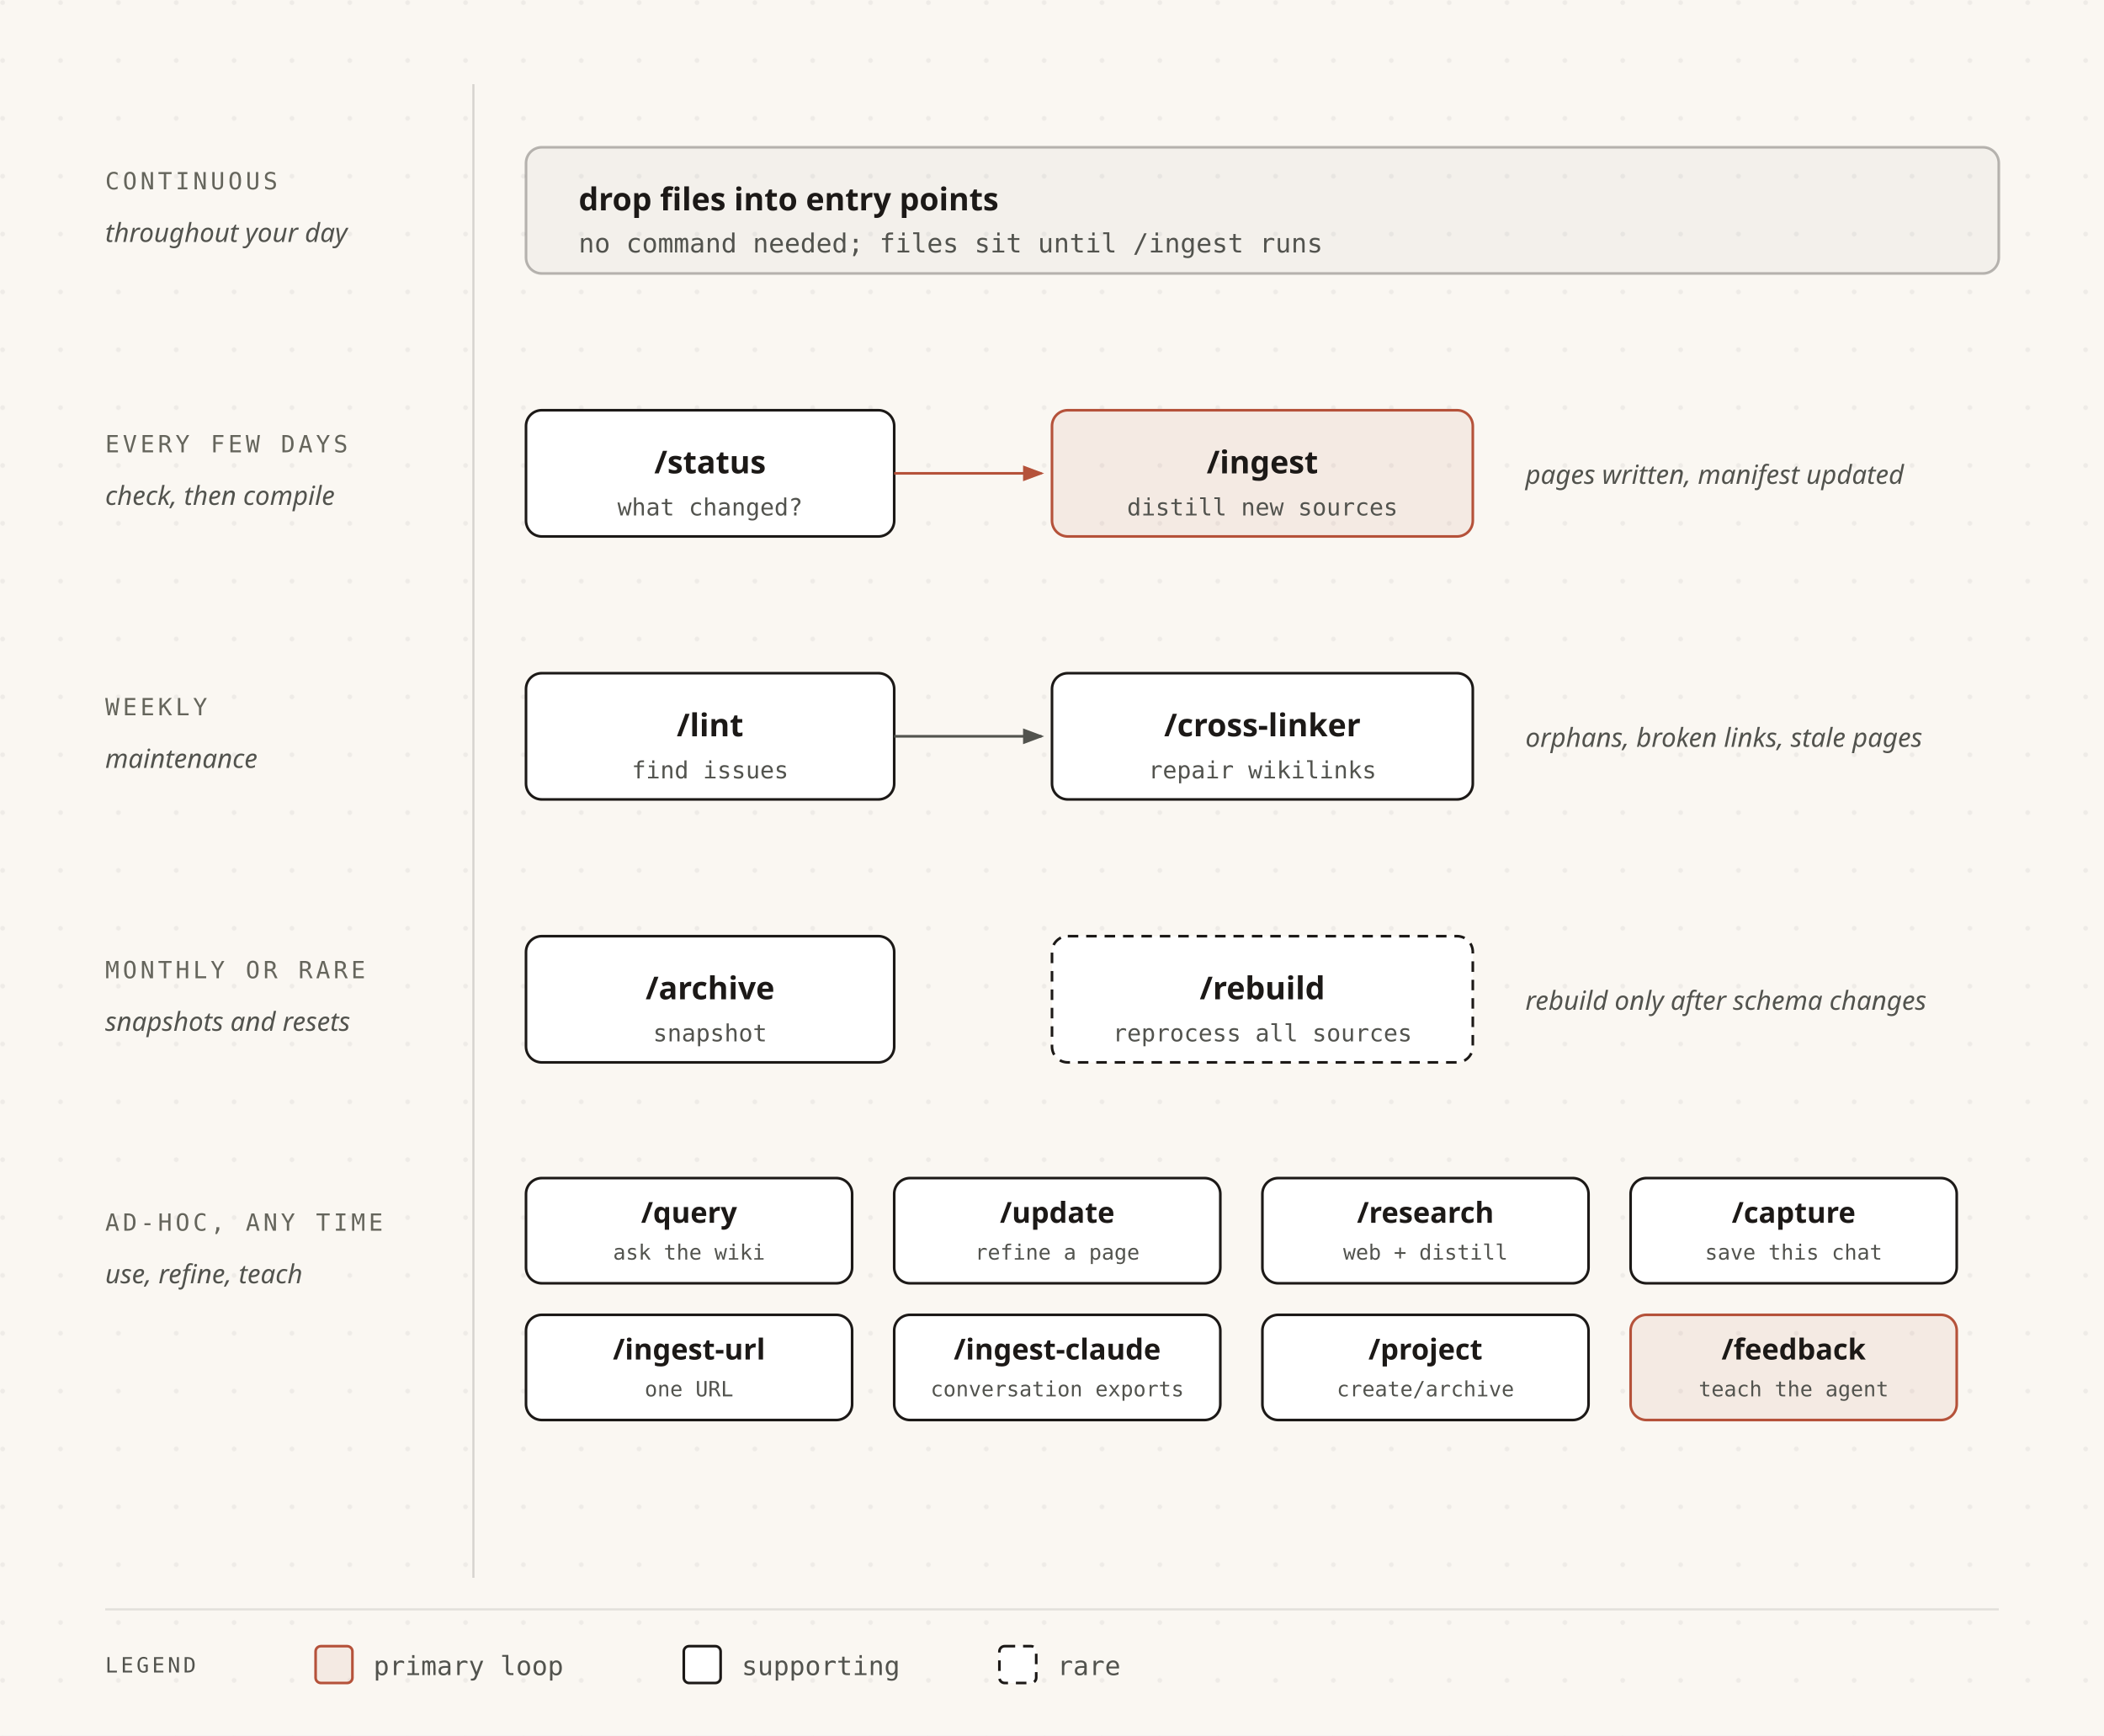
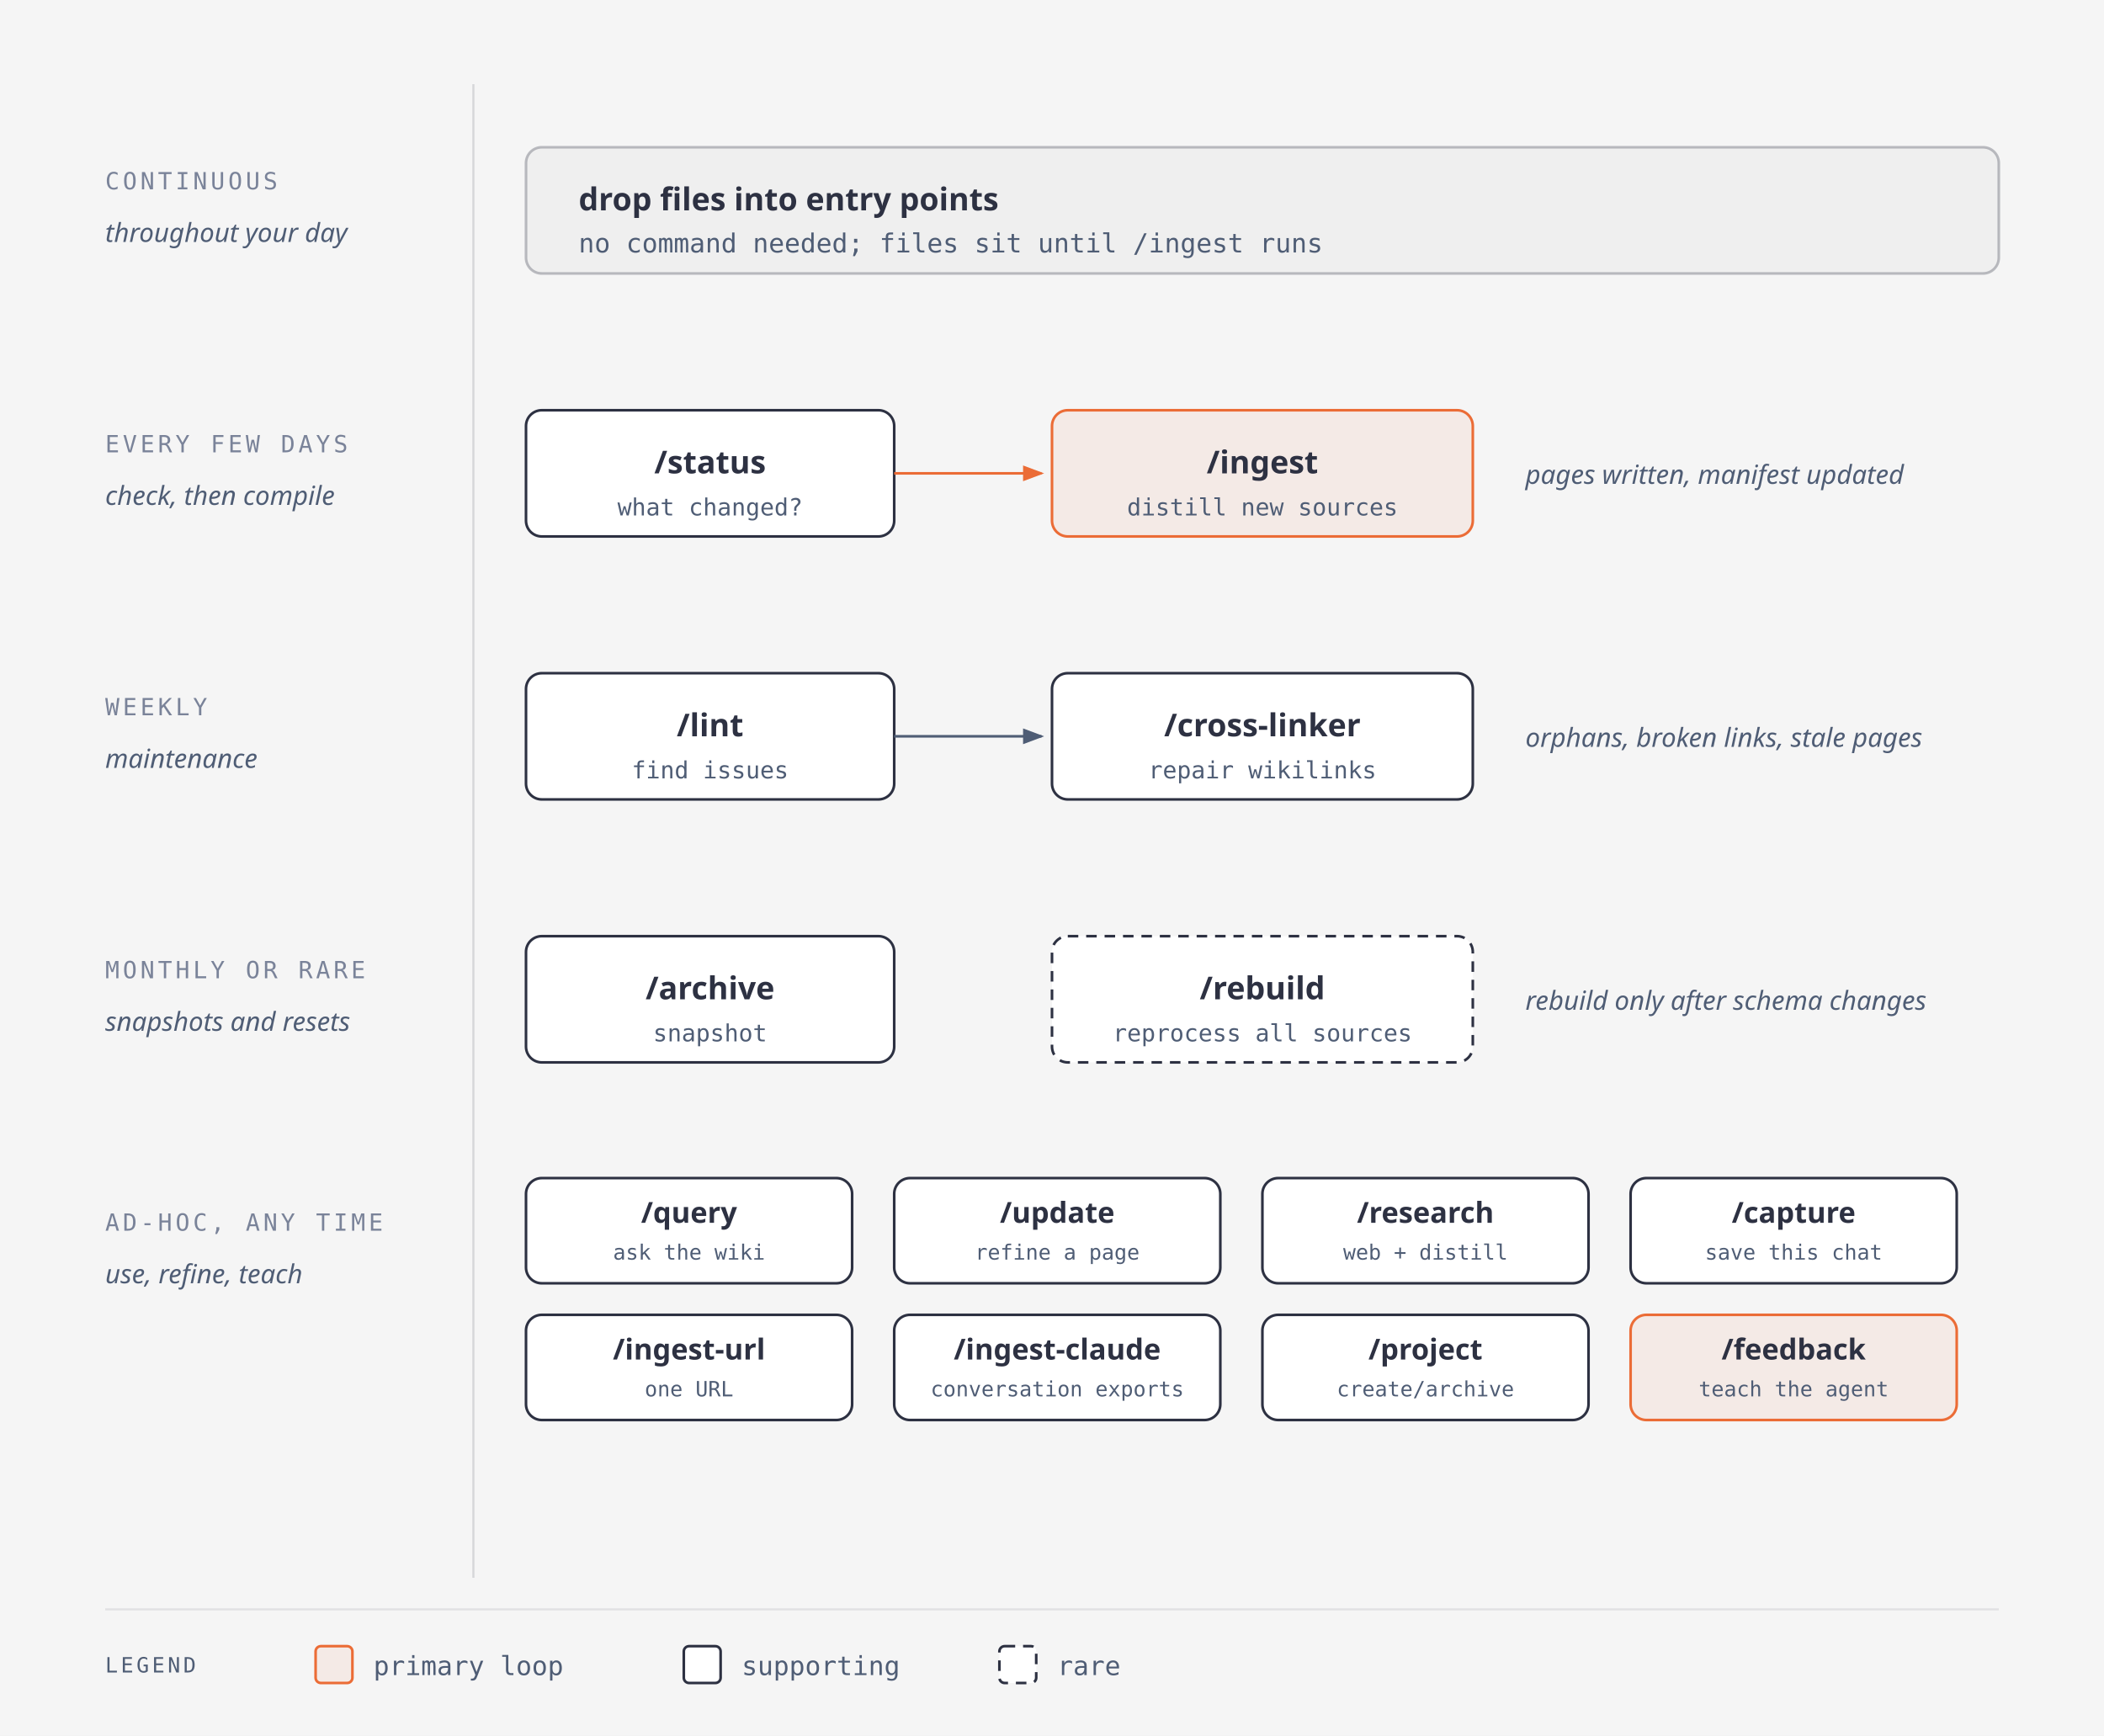
<svg xmlns="http://www.w3.org/2000/svg" viewBox="0 0 800 660">
  <defs>
-     <pattern id="dots-wf" width="22" height="22" patternUnits="userSpaceOnUse">
-       <circle cx="1" cy="1" r="0.9" fill="rgba(11,13,11,0.10)" />
-     </pattern>
    <marker id="arrow" markerWidth="8" markerHeight="6" refX="7" refY="3" orient="auto">
-       <polygon points="0 0, 8 3, 0 6" fill="#52534e" />
+       <polygon points="0 0, 8 3, 0 6" fill="#4f5d75" />
    </marker>
    <marker id="arrow-accent" markerWidth="8" markerHeight="6" refX="7" refY="3" orient="auto">
-       <polygon points="0 0, 8 3, 0 6" fill="#b5523a" />
+       <polygon points="0 0, 8 3, 0 6" fill="#eb6c36" />
    </marker>
  </defs>
-   <rect width="100%" height="100%" fill="#faf7f2" />
-   <rect width="100%" height="100%" fill="url(#dots-wf)" opacity="0.5" />
-   <line x1="180" y1="32" x2="180" y2="600" stroke="rgba(11,13,11,0.15)" stroke-width="0.8" />
-   <text x="40" y="72" fill="#65655c" font-size="9" font-family="'Geist Mono', monospace" letter-spacing="0.14em">CONTINUOUS</text>
-   <text x="40" y="92" fill="#52534e" font-size="10" font-family="'Geist', sans-serif" font-style="italic">throughout your day</text>
-   <rect x="200" y="56" width="560" height="48" rx="6" fill="rgba(28,25,23,0.03)" stroke="rgba(28,25,23,0.30)" />
-   <text x="220" y="80" fill="#1c1917" font-size="12" font-weight="600" font-family="'Geist', sans-serif">drop files into entry points</text>
-   <text x="220" y="96" fill="#52534e" font-size="10" font-family="'Geist Mono', monospace">no command needed; files sit until /ingest runs</text>
-   <text x="40" y="172" fill="#65655c" font-size="9" font-family="'Geist Mono', monospace" letter-spacing="0.14em">EVERY FEW DAYS</text>
-   <text x="40" y="192" fill="#52534e" font-size="10" font-family="'Geist', sans-serif" font-style="italic">check, then compile</text>
-   <rect x="200" y="156" width="140" height="48" rx="6" fill="#ffffff" stroke="#1c1917" />
-   <text x="270" y="180" fill="#1c1917" font-size="12" font-weight="600" font-family="'Geist', sans-serif" text-anchor="middle">/status</text>
-   <text x="270" y="196" fill="#52534e" font-size="9" font-family="'Geist Mono', monospace" text-anchor="middle">what changed?</text>
-   <rect x="356" y="172" width="14" height="14" rx="2" fill="#faf7f2" />
-   <path d="M 340 180 L 396 180" stroke="#b5523a" stroke-width="1" fill="none" marker-end="url(#arrow-accent)" />
-   <rect x="400" y="156" width="160" height="48" rx="6" fill="rgba(181,82,58,0.08)" stroke="#b5523a" />
-   <text x="480" y="180" fill="#1c1917" font-size="12" font-weight="600" font-family="'Geist', sans-serif" text-anchor="middle">/ingest</text>
-   <text x="480" y="196" fill="#52534e" font-size="9" font-family="'Geist Mono', monospace" text-anchor="middle">distill new sources</text>
-   <text x="580" y="184" fill="#52534e" font-size="10" font-family="'Geist', sans-serif" font-style="italic">pages written, manifest updated</text>
-   <text x="40" y="272" fill="#65655c" font-size="9" font-family="'Geist Mono', monospace" letter-spacing="0.14em">WEEKLY</text>
-   <text x="40" y="292" fill="#52534e" font-size="10" font-family="'Geist', sans-serif" font-style="italic">maintenance</text>
-   <rect x="200" y="256" width="140" height="48" rx="6" fill="#ffffff" stroke="#1c1917" />
-   <text x="270" y="280" fill="#1c1917" font-size="12" font-weight="600" font-family="'Geist', sans-serif" text-anchor="middle">/lint</text>
-   <text x="270" y="296" fill="#52534e" font-size="9" font-family="'Geist Mono', monospace" text-anchor="middle">find issues</text>
-   <path d="M 340 280 L 396 280" stroke="#52534e" stroke-width="1" fill="none" marker-end="url(#arrow)" />
-   <rect x="400" y="256" width="160" height="48" rx="6" fill="#ffffff" stroke="#1c1917" />
-   <text x="480" y="280" fill="#1c1917" font-size="12" font-weight="600" font-family="'Geist', sans-serif" text-anchor="middle">/cross-linker</text>
-   <text x="480" y="296" fill="#52534e" font-size="9" font-family="'Geist Mono', monospace" text-anchor="middle">repair wikilinks</text>
-   <text x="580" y="284" fill="#52534e" font-size="10" font-family="'Geist', sans-serif" font-style="italic">orphans, broken links, stale pages</text>
-   <text x="40" y="372" fill="#65655c" font-size="9" font-family="'Geist Mono', monospace" letter-spacing="0.14em">MONTHLY OR RARE</text>
-   <text x="40" y="392" fill="#52534e" font-size="10" font-family="'Geist', sans-serif" font-style="italic">snapshots and resets</text>
-   <rect x="200" y="356" width="140" height="48" rx="6" fill="#ffffff" stroke="#1c1917" />
-   <text x="270" y="380" fill="#1c1917" font-size="12" font-weight="600" font-family="'Geist', sans-serif" text-anchor="middle">/archive</text>
-   <text x="270" y="396" fill="#52534e" font-size="9" font-family="'Geist Mono', monospace" text-anchor="middle">snapshot</text>
-   <rect x="400" y="356" width="160" height="48" rx="6" fill="#ffffff" stroke="#1c1917" stroke-dasharray="4,3" />
-   <text x="480" y="380" fill="#1c1917" font-size="12" font-weight="600" font-family="'Geist', sans-serif" text-anchor="middle">/rebuild</text>
-   <text x="480" y="396" fill="#52534e" font-size="9" font-family="'Geist Mono', monospace" text-anchor="middle">reprocess all sources</text>
-   <text x="580" y="384" fill="#52534e" font-size="10" font-family="'Geist', sans-serif" font-style="italic">rebuild only after schema changes</text>
-   <text x="40" y="468" fill="#65655c" font-size="9" font-family="'Geist Mono', monospace" letter-spacing="0.14em">AD-HOC, ANY TIME</text>
-   <text x="40" y="488" fill="#52534e" font-size="10" font-family="'Geist', sans-serif" font-style="italic">use, refine, teach</text>
-   <rect x="200" y="448" width="124" height="40" rx="6" fill="#ffffff" stroke="#1c1917" />
-   <text x="262" y="465" fill="#1c1917" font-size="11" font-weight="600" font-family="'Geist', sans-serif" text-anchor="middle">/query</text>
-   <text x="262" y="479" fill="#52534e" font-size="8" font-family="'Geist Mono', monospace" text-anchor="middle">ask the wiki</text>
-   <rect x="340" y="448" width="124" height="40" rx="6" fill="#ffffff" stroke="#1c1917" />
-   <text x="402" y="465" fill="#1c1917" font-size="11" font-weight="600" font-family="'Geist', sans-serif" text-anchor="middle">/update</text>
-   <text x="402" y="479" fill="#52534e" font-size="8" font-family="'Geist Mono', monospace" text-anchor="middle">refine a page</text>
-   <rect x="480" y="448" width="124" height="40" rx="6" fill="#ffffff" stroke="#1c1917" />
-   <text x="542" y="465" fill="#1c1917" font-size="11" font-weight="600" font-family="'Geist', sans-serif" text-anchor="middle">/research</text>
-   <text x="542" y="479" fill="#52534e" font-size="8" font-family="'Geist Mono', monospace" text-anchor="middle">web + distill</text>
-   <rect x="620" y="448" width="124" height="40" rx="6" fill="#ffffff" stroke="#1c1917" />
-   <text x="682" y="465" fill="#1c1917" font-size="11" font-weight="600" font-family="'Geist', sans-serif" text-anchor="middle">/capture</text>
-   <text x="682" y="479" fill="#52534e" font-size="8" font-family="'Geist Mono', monospace" text-anchor="middle">save this chat</text>
-   <rect x="200" y="500" width="124" height="40" rx="6" fill="#ffffff" stroke="#1c1917" />
-   <text x="262" y="517" fill="#1c1917" font-size="11" font-weight="600" font-family="'Geist', sans-serif" text-anchor="middle">/ingest-url</text>
-   <text x="262" y="531" fill="#52534e" font-size="8" font-family="'Geist Mono', monospace" text-anchor="middle">one URL</text>
-   <rect x="340" y="500" width="124" height="40" rx="6" fill="#ffffff" stroke="#1c1917" />
-   <text x="402" y="517" fill="#1c1917" font-size="11" font-weight="600" font-family="'Geist', sans-serif" text-anchor="middle">/ingest-claude</text>
-   <text x="402" y="531" fill="#52534e" font-size="8" font-family="'Geist Mono', monospace" text-anchor="middle">conversation exports</text>
-   <rect x="480" y="500" width="124" height="40" rx="6" fill="#ffffff" stroke="#1c1917" />
-   <text x="542" y="517" fill="#1c1917" font-size="11" font-weight="600" font-family="'Geist', sans-serif" text-anchor="middle">/project</text>
-   <text x="542" y="531" fill="#52534e" font-size="8" font-family="'Geist Mono', monospace" text-anchor="middle">create/archive</text>
-   <rect x="620" y="500" width="124" height="40" rx="6" fill="rgba(181,82,58,0.08)" stroke="#b5523a" />
-   <text x="682" y="517" fill="#1c1917" font-size="11" font-weight="600" font-family="'Geist', sans-serif" text-anchor="middle">/feedback</text>
-   <text x="682" y="531" fill="#52534e" font-size="8" font-family="'Geist Mono', monospace" text-anchor="middle">teach the agent</text>
-   <line x1="40" y1="612" x2="760" y2="612" stroke="rgba(11,13,11,0.10)" stroke-width="0.8" />
-   <text x="40" y="636" fill="#52534e" font-size="8" font-family="'Geist Mono', monospace" letter-spacing="0.14em">LEGEND</text>
-   <rect x="120" y="626" width="14" height="14" rx="2" fill="rgba(181,82,58,0.08)" stroke="#b5523a" />
-   <text x="142" y="637" fill="#52534e" font-size="10" font-family="'Geist Mono', monospace">primary loop</text>
-   <rect x="260" y="626" width="14" height="14" rx="2" fill="#ffffff" stroke="#1c1917" />
-   <text x="282" y="637" fill="#52534e" font-size="10" font-family="'Geist Mono', monospace">supporting</text>
-   <rect x="380" y="626" width="14" height="14" rx="2" fill="#ffffff" stroke="#1c1917" stroke-dasharray="4,3" />
-   <text x="402" y="637" fill="#52534e" font-size="10" font-family="'Geist Mono', monospace">rare</text>
+   <rect width="100%" height="100%" fill="#f5f5f5" />
+   <line x1="180" y1="32" x2="180" y2="600" stroke="rgba(45,49,66,0.15)" stroke-width="0.8" />
+   <text x="40" y="72" fill="#7a8399" font-size="9" font-family="'Geist Mono', monospace" letter-spacing="0.14em">CONTINUOUS</text>
+   <text x="40" y="92" fill="#4f5d75" font-size="10" font-family="'Geist', sans-serif" font-style="italic">throughout your day</text>
+   <rect x="200" y="56" width="560" height="48" rx="6" fill="rgba(45,49,66,0.03)" stroke="rgba(45,49,66,0.30)" />
+   <text x="220" y="80" fill="#2d3142" font-size="12" font-weight="600" font-family="'Geist', sans-serif">drop files into entry points</text>
+   <text x="220" y="96" fill="#4f5d75" font-size="10" font-family="'Geist Mono', monospace">no command needed; files sit until /ingest runs</text>
+   <text x="40" y="172" fill="#7a8399" font-size="9" font-family="'Geist Mono', monospace" letter-spacing="0.14em">EVERY FEW DAYS</text>
+   <text x="40" y="192" fill="#4f5d75" font-size="10" font-family="'Geist', sans-serif" font-style="italic">check, then compile</text>
+   <rect x="200" y="156" width="140" height="48" rx="6" fill="#ffffff" stroke="#2d3142" />
+   <text x="270" y="180" fill="#2d3142" font-size="12" font-weight="600" font-family="'Geist', sans-serif" text-anchor="middle">/status</text>
+   <text x="270" y="196" fill="#4f5d75" font-size="9" font-family="'Geist Mono', monospace" text-anchor="middle">what changed?</text>
+   <rect x="356" y="172" width="14" height="14" rx="2" fill="#f5f5f5" />
+   <path d="M 340 180 L 396 180" stroke="#eb6c36" stroke-width="1" fill="none" marker-end="url(#arrow-accent)" />
+   <rect x="400" y="156" width="160" height="48" rx="6" fill="rgba(235,108,54,0.08)" stroke="#eb6c36" />
+   <text x="480" y="180" fill="#2d3142" font-size="12" font-weight="600" font-family="'Geist', sans-serif" text-anchor="middle">/ingest</text>
+   <text x="480" y="196" fill="#4f5d75" font-size="9" font-family="'Geist Mono', monospace" text-anchor="middle">distill new sources</text>
+   <text x="580" y="184" fill="#4f5d75" font-size="10" font-family="'Geist', sans-serif" font-style="italic">pages written, manifest updated</text>
+   <text x="40" y="272" fill="#7a8399" font-size="9" font-family="'Geist Mono', monospace" letter-spacing="0.14em">WEEKLY</text>
+   <text x="40" y="292" fill="#4f5d75" font-size="10" font-family="'Geist', sans-serif" font-style="italic">maintenance</text>
+   <rect x="200" y="256" width="140" height="48" rx="6" fill="#ffffff" stroke="#2d3142" />
+   <text x="270" y="280" fill="#2d3142" font-size="12" font-weight="600" font-family="'Geist', sans-serif" text-anchor="middle">/lint</text>
+   <text x="270" y="296" fill="#4f5d75" font-size="9" font-family="'Geist Mono', monospace" text-anchor="middle">find issues</text>
+   <path d="M 340 280 L 396 280" stroke="#4f5d75" stroke-width="1" fill="none" marker-end="url(#arrow)" />
+   <rect x="400" y="256" width="160" height="48" rx="6" fill="#ffffff" stroke="#2d3142" />
+   <text x="480" y="280" fill="#2d3142" font-size="12" font-weight="600" font-family="'Geist', sans-serif" text-anchor="middle">/cross-linker</text>
+   <text x="480" y="296" fill="#4f5d75" font-size="9" font-family="'Geist Mono', monospace" text-anchor="middle">repair wikilinks</text>
+   <text x="580" y="284" fill="#4f5d75" font-size="10" font-family="'Geist', sans-serif" font-style="italic">orphans, broken links, stale pages</text>
+   <text x="40" y="372" fill="#7a8399" font-size="9" font-family="'Geist Mono', monospace" letter-spacing="0.14em">MONTHLY OR RARE</text>
+   <text x="40" y="392" fill="#4f5d75" font-size="10" font-family="'Geist', sans-serif" font-style="italic">snapshots and resets</text>
+   <rect x="200" y="356" width="140" height="48" rx="6" fill="#ffffff" stroke="#2d3142" />
+   <text x="270" y="380" fill="#2d3142" font-size="12" font-weight="600" font-family="'Geist', sans-serif" text-anchor="middle">/archive</text>
+   <text x="270" y="396" fill="#4f5d75" font-size="9" font-family="'Geist Mono', monospace" text-anchor="middle">snapshot</text>
+   <rect x="400" y="356" width="160" height="48" rx="6" fill="#ffffff" stroke="#2d3142" stroke-dasharray="4,3" />
+   <text x="480" y="380" fill="#2d3142" font-size="12" font-weight="600" font-family="'Geist', sans-serif" text-anchor="middle">/rebuild</text>
+   <text x="480" y="396" fill="#4f5d75" font-size="9" font-family="'Geist Mono', monospace" text-anchor="middle">reprocess all sources</text>
+   <text x="580" y="384" fill="#4f5d75" font-size="10" font-family="'Geist', sans-serif" font-style="italic">rebuild only after schema changes</text>
+   <text x="40" y="468" fill="#7a8399" font-size="9" font-family="'Geist Mono', monospace" letter-spacing="0.14em">AD-HOC, ANY TIME</text>
+   <text x="40" y="488" fill="#4f5d75" font-size="10" font-family="'Geist', sans-serif" font-style="italic">use, refine, teach</text>
+   <rect x="200" y="448" width="124" height="40" rx="6" fill="#ffffff" stroke="#2d3142" />
+   <text x="262" y="465" fill="#2d3142" font-size="11" font-weight="600" font-family="'Geist', sans-serif" text-anchor="middle">/query</text>
+   <text x="262" y="479" fill="#4f5d75" font-size="8" font-family="'Geist Mono', monospace" text-anchor="middle">ask the wiki</text>
+   <rect x="340" y="448" width="124" height="40" rx="6" fill="#ffffff" stroke="#2d3142" />
+   <text x="402" y="465" fill="#2d3142" font-size="11" font-weight="600" font-family="'Geist', sans-serif" text-anchor="middle">/update</text>
+   <text x="402" y="479" fill="#4f5d75" font-size="8" font-family="'Geist Mono', monospace" text-anchor="middle">refine a page</text>
+   <rect x="480" y="448" width="124" height="40" rx="6" fill="#ffffff" stroke="#2d3142" />
+   <text x="542" y="465" fill="#2d3142" font-size="11" font-weight="600" font-family="'Geist', sans-serif" text-anchor="middle">/research</text>
+   <text x="542" y="479" fill="#4f5d75" font-size="8" font-family="'Geist Mono', monospace" text-anchor="middle">web + distill</text>
+   <rect x="620" y="448" width="124" height="40" rx="6" fill="#ffffff" stroke="#2d3142" />
+   <text x="682" y="465" fill="#2d3142" font-size="11" font-weight="600" font-family="'Geist', sans-serif" text-anchor="middle">/capture</text>
+   <text x="682" y="479" fill="#4f5d75" font-size="8" font-family="'Geist Mono', monospace" text-anchor="middle">save this chat</text>
+   <rect x="200" y="500" width="124" height="40" rx="6" fill="#ffffff" stroke="#2d3142" />
+   <text x="262" y="517" fill="#2d3142" font-size="11" font-weight="600" font-family="'Geist', sans-serif" text-anchor="middle">/ingest-url</text>
+   <text x="262" y="531" fill="#4f5d75" font-size="8" font-family="'Geist Mono', monospace" text-anchor="middle">one URL</text>
+   <rect x="340" y="500" width="124" height="40" rx="6" fill="#ffffff" stroke="#2d3142" />
+   <text x="402" y="517" fill="#2d3142" font-size="11" font-weight="600" font-family="'Geist', sans-serif" text-anchor="middle">/ingest-claude</text>
+   <text x="402" y="531" fill="#4f5d75" font-size="8" font-family="'Geist Mono', monospace" text-anchor="middle">conversation exports</text>
+   <rect x="480" y="500" width="124" height="40" rx="6" fill="#ffffff" stroke="#2d3142" />
+   <text x="542" y="517" fill="#2d3142" font-size="11" font-weight="600" font-family="'Geist', sans-serif" text-anchor="middle">/project</text>
+   <text x="542" y="531" fill="#4f5d75" font-size="8" font-family="'Geist Mono', monospace" text-anchor="middle">create/archive</text>
+   <rect x="620" y="500" width="124" height="40" rx="6" fill="rgba(235,108,54,0.08)" stroke="#eb6c36" />
+   <text x="682" y="517" fill="#2d3142" font-size="11" font-weight="600" font-family="'Geist', sans-serif" text-anchor="middle">/feedback</text>
+   <text x="682" y="531" fill="#4f5d75" font-size="8" font-family="'Geist Mono', monospace" text-anchor="middle">teach the agent</text>
+   <line x1="40" y1="612" x2="760" y2="612" stroke="rgba(45,49,66,0.10)" stroke-width="0.8" />
+   <text x="40" y="636" fill="#4f5d75" font-size="8" font-family="'Geist Mono', monospace" letter-spacing="0.14em">LEGEND</text>
+   <rect x="120" y="626" width="14" height="14" rx="2" fill="rgba(235,108,54,0.08)" stroke="#eb6c36" />
+   <text x="142" y="637" fill="#4f5d75" font-size="10" font-family="'Geist Mono', monospace">primary loop</text>
+   <rect x="260" y="626" width="14" height="14" rx="2" fill="#ffffff" stroke="#2d3142" />
+   <text x="282" y="637" fill="#4f5d75" font-size="10" font-family="'Geist Mono', monospace">supporting</text>
+   <rect x="380" y="626" width="14" height="14" rx="2" fill="#ffffff" stroke="#2d3142" stroke-dasharray="4,3" />
+   <text x="402" y="637" fill="#4f5d75" font-size="10" font-family="'Geist Mono', monospace">rare</text>
</svg>
